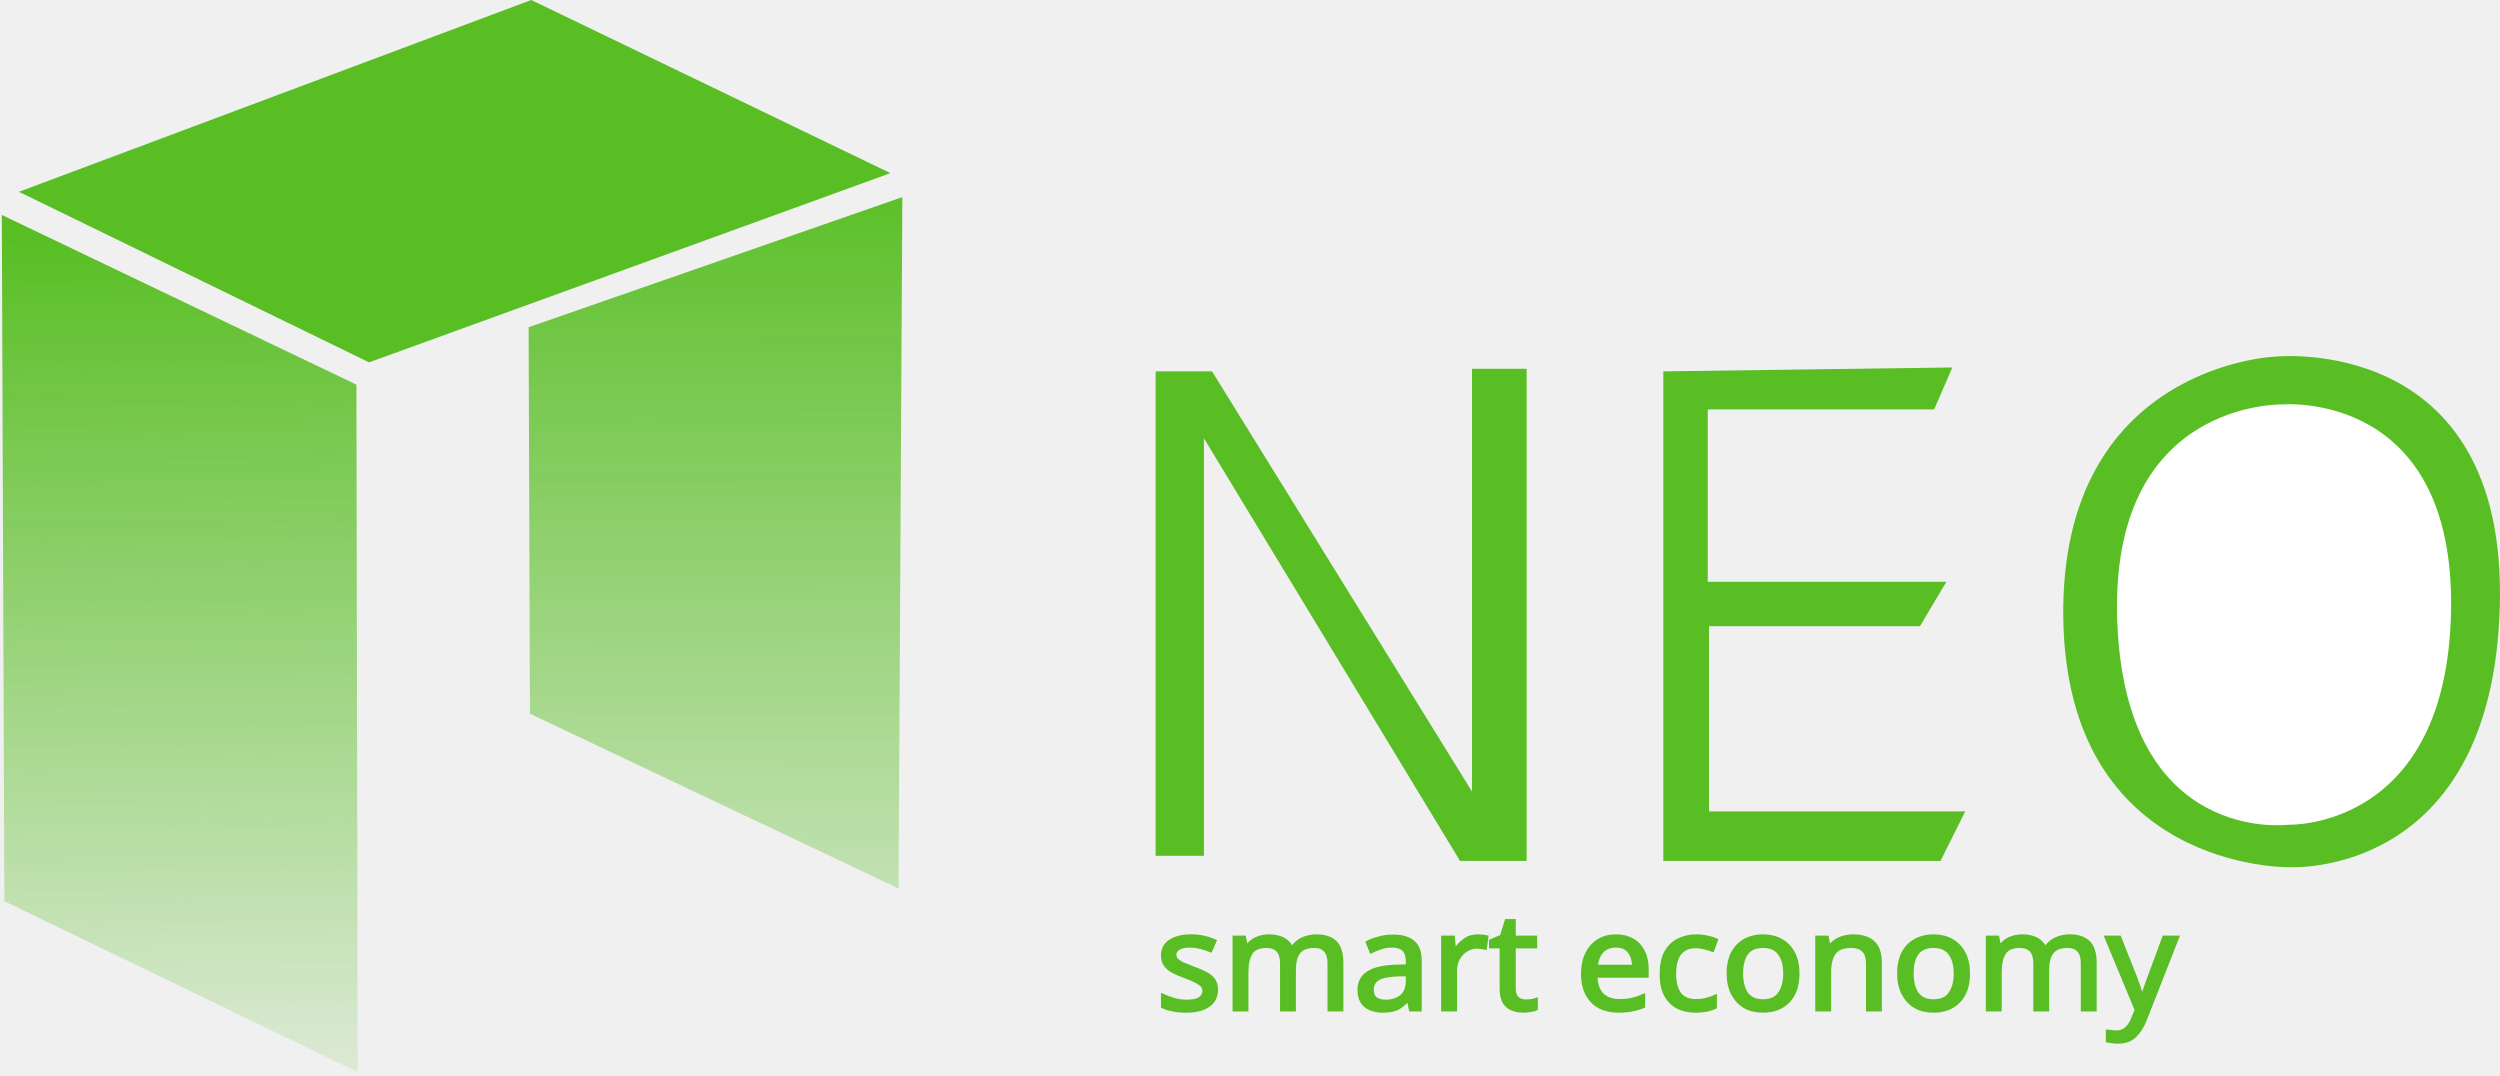
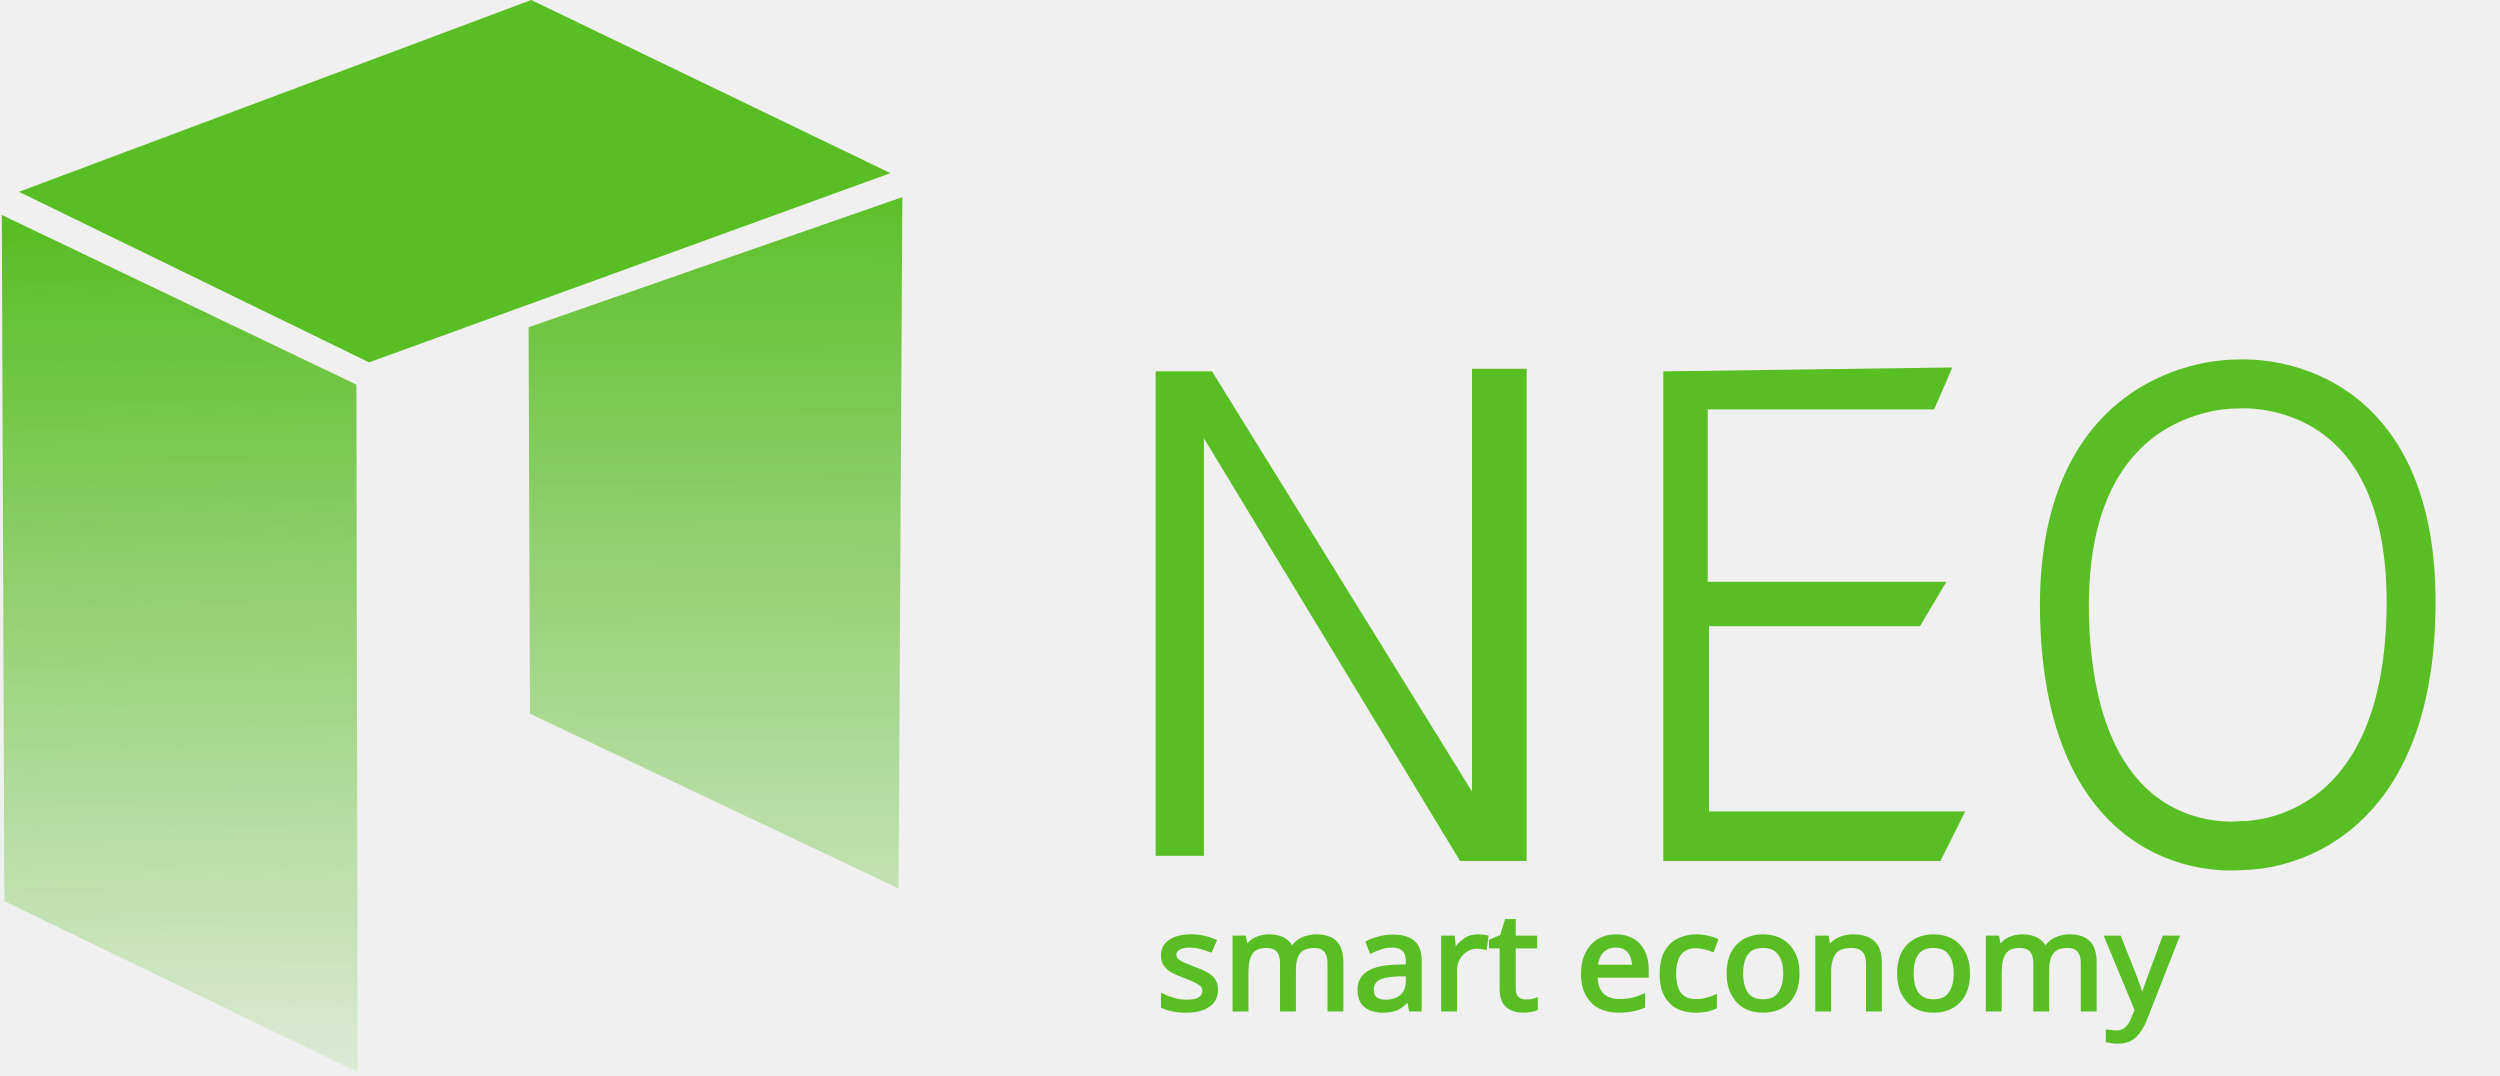
<svg xmlns="http://www.w3.org/2000/svg" xmlns:xlink="http://www.w3.org/1999/xlink" width="183.342mm" height="78.839mm" viewBox="0 0 183.342 78.839" version="1.1" id="svg8">
  <defs id="defs2">
    <linearGradient id="linearGradient5263">
      <stop style="stop-color:#58be23;stop-opacity:1;" offset="0" id="stop5259" />
      <stop style="stop-color:#58be23;stop-opacity:0;" offset="1" id="stop5261" />
    </linearGradient>
    <linearGradient id="linearGradient5239">
      <stop style="stop-color:#58be23;stop-opacity:1;" offset="0" id="stop5235" />
      <stop style="stop-color:#58be23;stop-opacity:0;" offset="1" id="stop5237" />
    </linearGradient>
    <linearGradient xlink:href="#linearGradient5239" id="linearGradient5241" x1="57.81" y1="93.822" x2="57.717" y2="169.686" gradientUnits="userSpaceOnUse" />
    <linearGradient xlink:href="#linearGradient5263" id="linearGradient5265" x1="17.212" y1="98.592" x2="18.335" y2="169.686" gradientUnits="userSpaceOnUse" />
  </defs>
  <g id="layer1" transform="translate(-6.508573,-81.79787)">
    <g id="g75" />
    <path style="fill:#58be23;stroke:#58be23;stroke-width:0.265px;stroke-linecap:butt;stroke-linejoin:miter;stroke-opacity:1;fill-opacity:1" d="M 33.582,108.228 71.468,94.477 45.463,81.942 8.232,95.88 Z" id="path1175" />
    <path style="fill:url(#linearGradient5241);stroke:none;stroke-width:0.265;stroke-linecap:butt;stroke-linejoin:miter;stroke-opacity:1;fill-opacity:1;stroke-miterlimit:4;stroke-dasharray:none" d="m 72.684,96.254 -27.408,9.542 0.094,28.344 27.034,12.816 z" id="path1177" />
    <path style="fill:url(#linearGradient5265);stroke:none;stroke-width:0.265px;stroke-linecap:butt;stroke-linejoin:miter;stroke-opacity:1;fill-opacity:1" d="M 32.647,110.005 6.642,97.563 6.829,147.89 32.741,160.425 Z" id="path1179" />
    <path style="fill:#58be23;stroke:#58be23;stroke-width:0.265;stroke-linecap:butt;stroke-linejoin:miter;stroke-opacity:1;fill-opacity:1;stroke-miterlimit:4;stroke-dasharray:none" d="m 91.393,109.163 h 3.929 l 19.27,31.15 v -31.337 h 3.742 v 35.827 h -4.677 L 94.667,113.466 v 30.963 h -3.274 z" id="path1183" />
    <path style="fill:#58be23;stroke:#58be23;stroke-width:0.265px;stroke-linecap:butt;stroke-linejoin:miter;stroke-opacity:1;fill-opacity:1" d="m 128.623,109.163 v 35.64 h 20.112 l 1.684,-3.368 h -18.709 v -13.845 h 15.528 l 1.777,-2.993 h -17.399 v -12.909 h 16.651 l 1.216,-2.806 z" id="path1185" />
-     <path style="fill:#58be23;stroke:#58be23;stroke-width:0.265px;stroke-linecap:butt;stroke-linejoin:miter;stroke-opacity:1;fill-opacity:1" d="m 173.302,108.088 c 0,0 -15.61,0.661 -15.346,19.05 0.265,18.389 16.404,18.124 16.404,18.124 0,0 14.817,0.926 15.346,-19.05 0.529,-19.976 -16.404,-18.124 -16.404,-18.124 z" id="path1193" />
    <text xml:space="preserve" style="font-style:normal;font-weight:normal;font-size:10.051px;line-height:1.25;font-family:sans-serif;letter-spacing:0px;word-spacing:0px;fill:#58be23;fill-opacity:1;stroke:#58be23;stroke-width:0.269;stroke-opacity:1;" x="89.692" y="158.573" id="text1197" transform="scale(1.017508,0.982793)">
      <tspan id="tspan1195" x="89.692" y="158.573" style="font-size:10.051px;stroke-width:0.269;stroke:#58be23;stroke-opacity:1;fill:#58be23;fill-opacity:1;">smart economy</tspan>
    </text>
-     <path id="path5194" d="m 173.957,111.324 c 0,0 -12.965,-0.397 -12.303,16.14 0.661,16.536 12.7,14.949 12.7,14.949 0,0 11.774,0.397 12.039,-15.875 0.265,-16.272 -12.435,-15.214 -12.435,-15.214 z" style="fill:#ffffff;fill-opacity:1;stroke:#58be23;stroke-width:0.265px;stroke-linecap:butt;stroke-linejoin:miter;stroke-opacity:1" />
+     <path id="path5194-3" d="m 170.561,109.962 c 0,0 -13.31,-0.432 -12.631,17.567 0.679,17.999 13.039,16.271 13.039,16.271 0,0 12.088,0.432 12.359,-17.279 0.272,-17.711 -12.767,-16.559 -12.767,-16.559 z" style="fill:none;fill-opacity:1;stroke:#58be23;stroke-width:3.588;stroke-linecap:butt;stroke-linejoin:miter;stroke-miterlimit:4;stroke-dasharray:none;stroke-opacity:1" />
  </g>
</svg>
